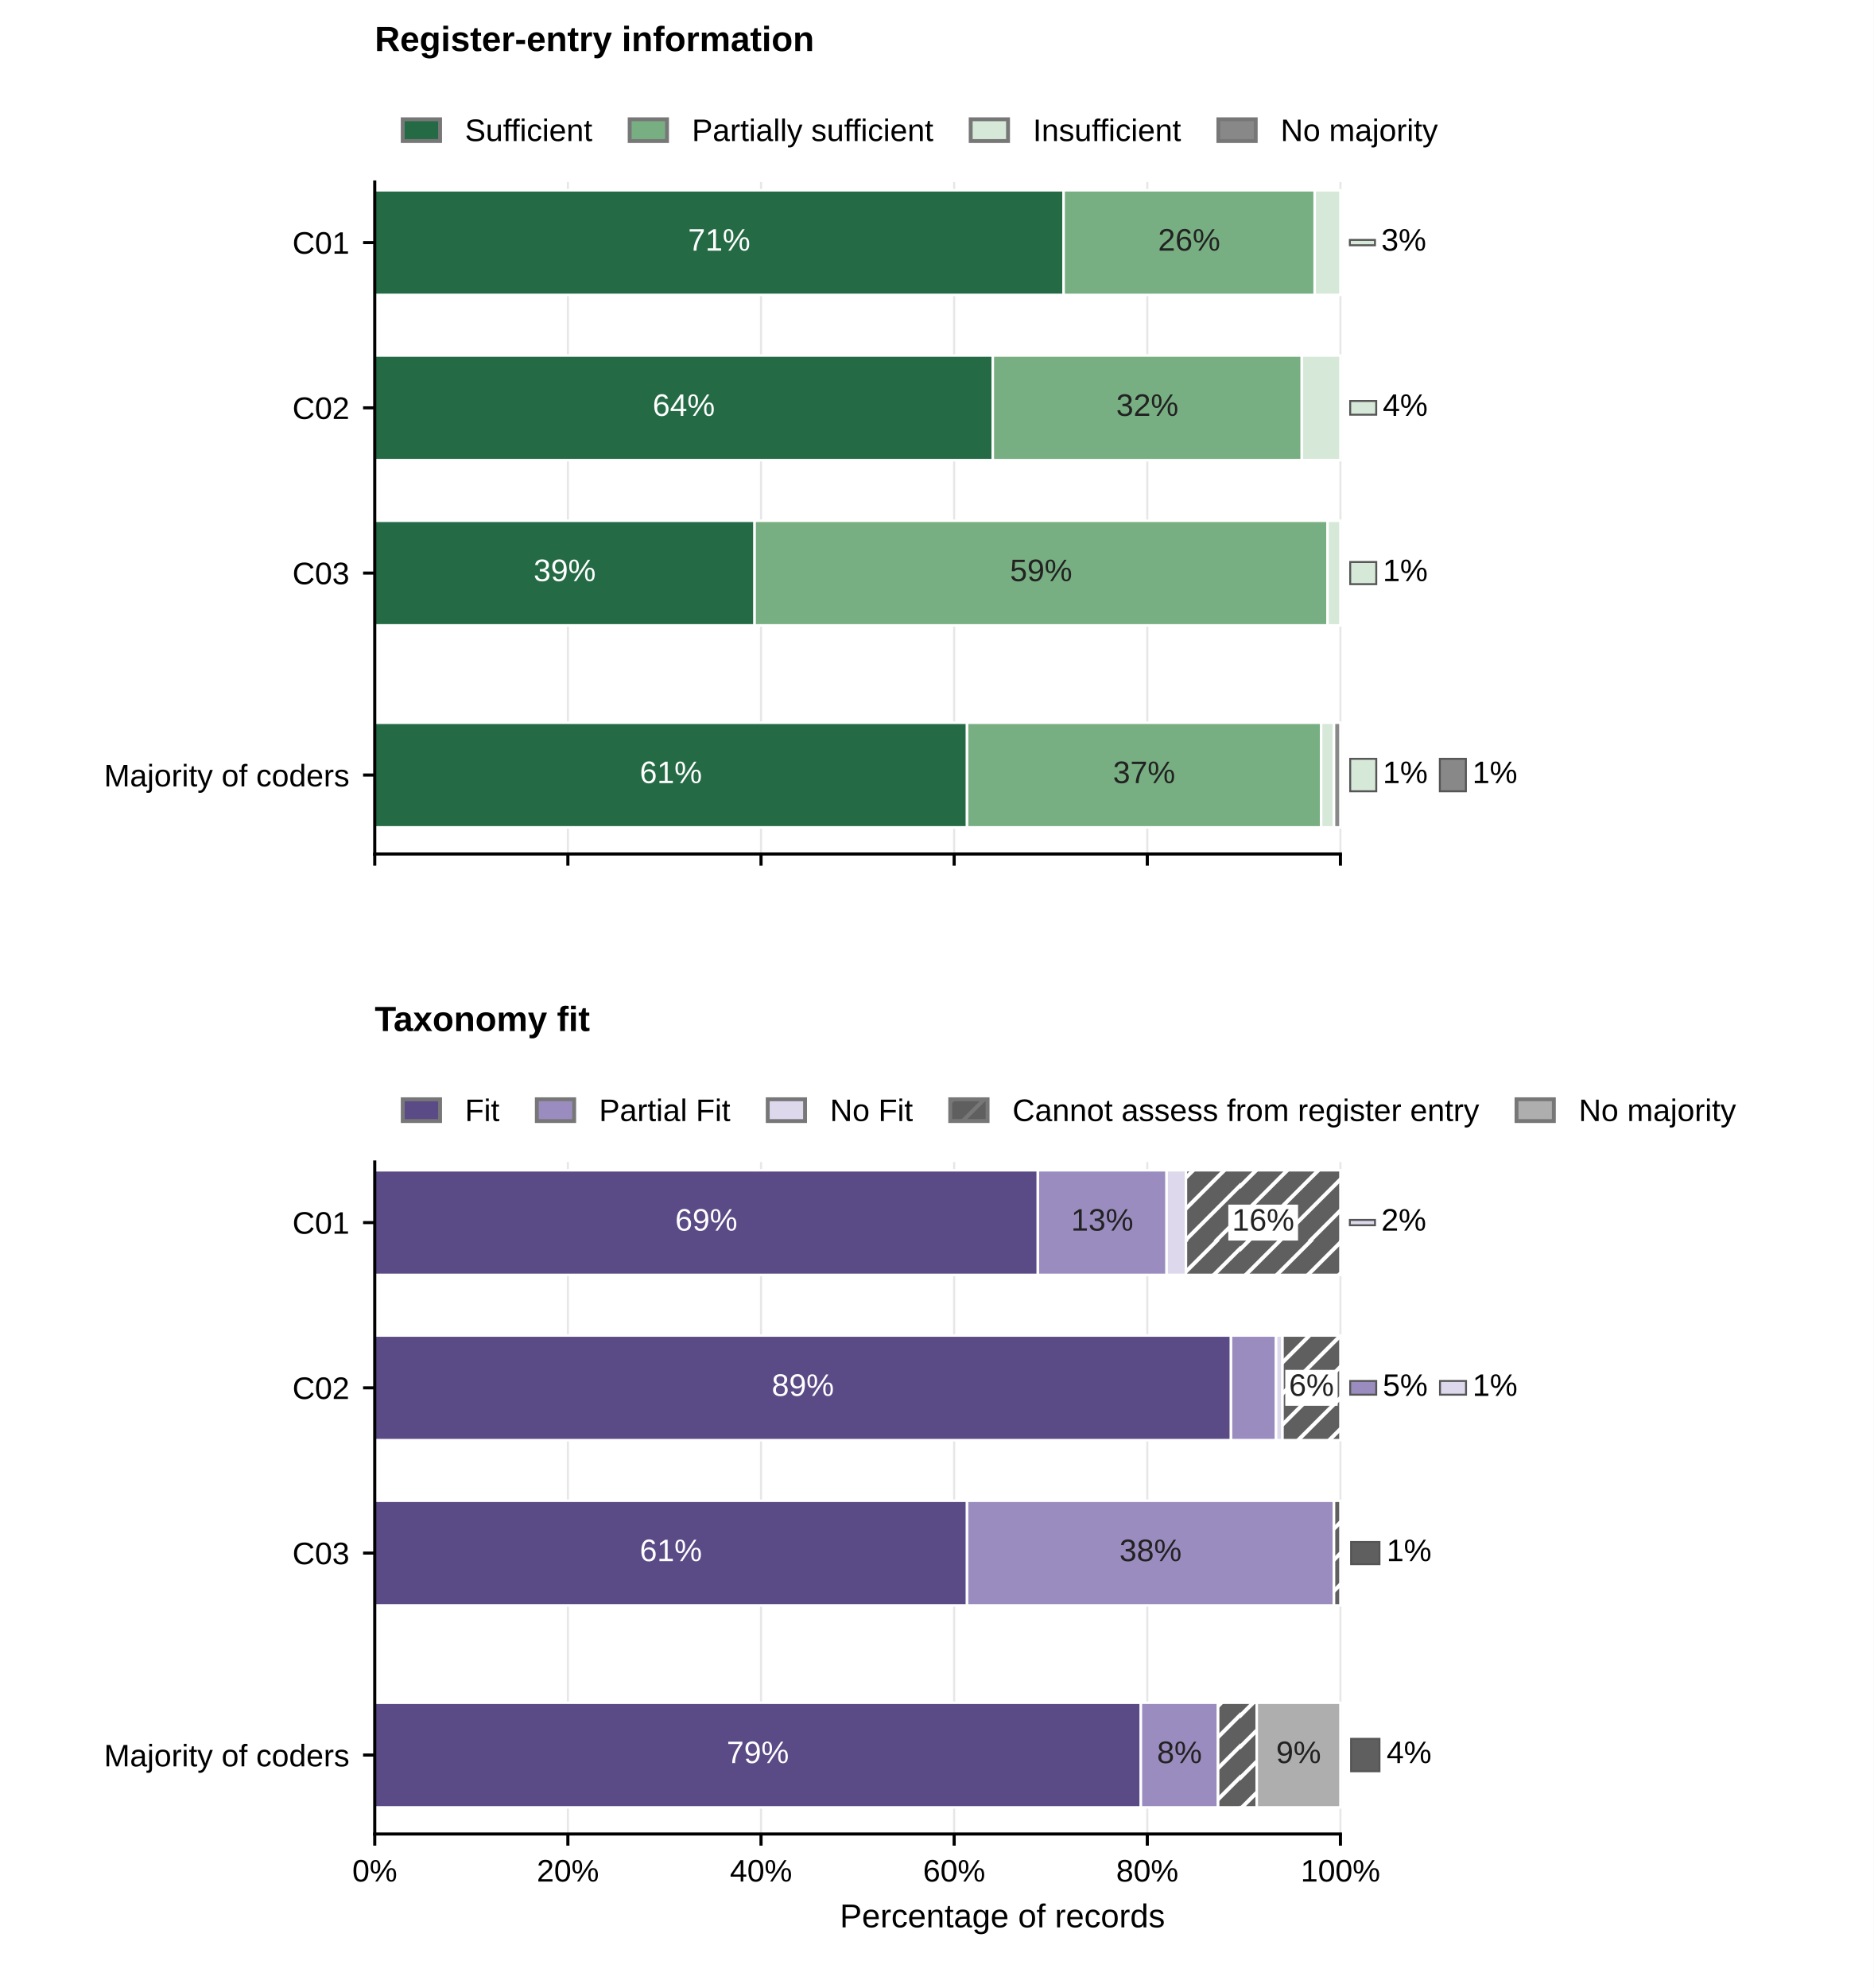
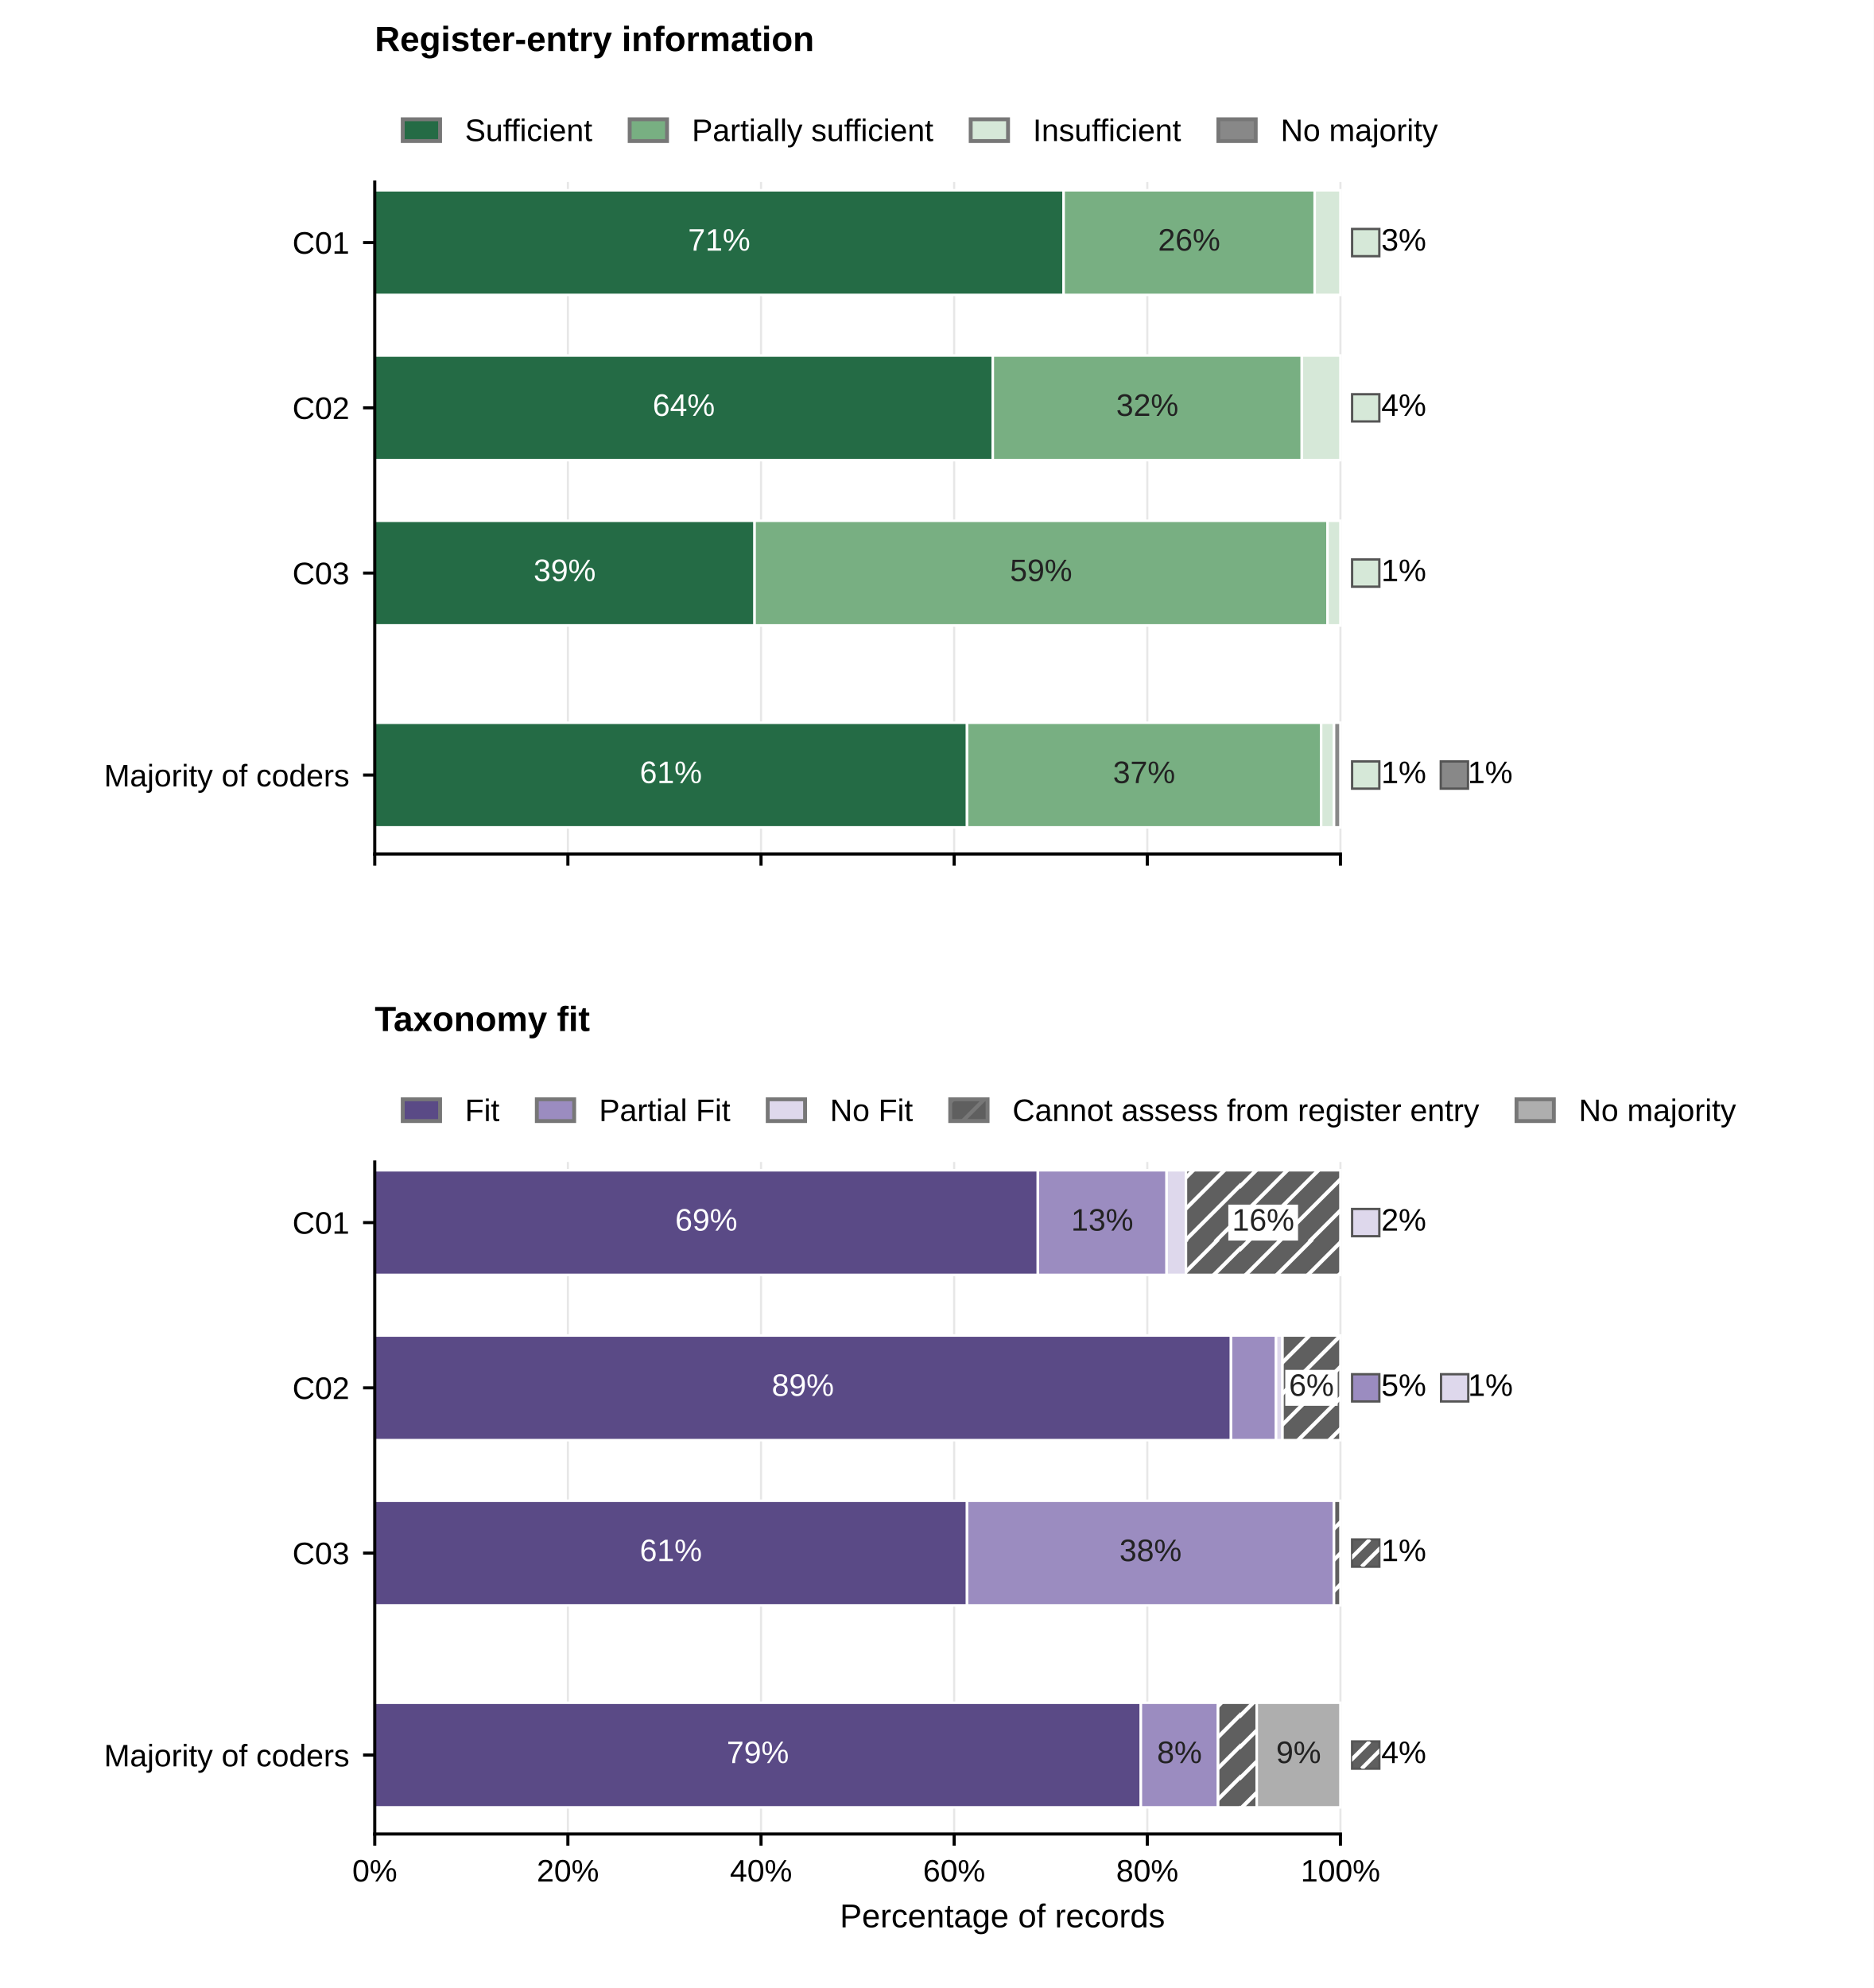
<svg xmlns="http://www.w3.org/2000/svg" xmlns:xlink="http://www.w3.org/1999/xlink" width="481.89pt" height="511.2pt" viewBox="0 0 481.89 511.2" version="1.1">
  <defs>
    <style type="text/css">*{stroke-linejoin: round; stroke-linecap: butt}</style>
  </defs>
  <g id="figure_1">
    <g id="patch_1">
      <path d="M 0 511.2  L 481.89 511.2  L 481.89 0  L 0 0  z " style="fill: #ffffff" />
    </g>
    <g id="axes_1">
      <g id="text_1">
        <text style="font-weight: 700; font-size: 9px; font-family: 'Arial'; text-anchor: start" x="96.378" y="13.129" transform="rotate(-0 96.37795 13.12875)">Register-entry information</text>
      </g>
    </g>
    <g id="axes_2">
      <g id="text_2">
        <text style="font-weight: 700; font-size: 9px; font-family: 'Arial'; text-anchor: start" x="96.378" y="265.129" transform="rotate(-0 96.37795 265.1288)">Taxonomy fit</text>
      </g>
    </g>
    <g id="axes_3">
      <g id="legend_1">
        <g id="patch_2">
          <path d="M 103.578 36.27  L 113.178 36.27  L 113.178 30.67  L 103.578 30.67  z " style="fill: #246b45; stroke: #777777; stroke-linejoin: miter" />
        </g>
        <g id="text_3">
          <text style="font-size: 8px; font-family: 'Arial'; text-anchor: start" x="119.578" y="36.27" transform="rotate(-0 119.578 36.27)">Sufficient</text>
        </g>
        <g id="patch_3">
          <path d="M 161.943 36.27  L 171.543 36.27  L 171.543 30.67  L 161.943 30.67  z " style="fill: #78af82; stroke: #777777; stroke-linejoin: miter" />
        </g>
        <g id="text_4">
          <text style="font-size: 8px; font-family: 'Arial'; text-anchor: start" x="177.943" y="36.27" transform="rotate(-0 177.943 36.27)">Partially sufficient</text>
        </g>
        <g id="patch_4">
          <path d="M 249.647 36.27  L 259.247 36.27  L 259.247 30.67  L 249.647 30.67  z " style="fill: #d6e8d8; stroke: #777777; stroke-linejoin: miter" />
        </g>
        <g id="text_5">
          <text style="font-size: 8px; font-family: 'Arial'; text-anchor: start" x="265.647" y="36.27" transform="rotate(-0 265.6467 36.27)">Insufficient</text>
        </g>
        <g id="patch_5">
          <path d="M 313.347 36.27  L 322.947 36.27  L 322.947 30.67  L 313.347 30.67  z " style="fill: #888888; stroke: #777777; stroke-linejoin: miter" />
        </g>
        <g id="text_6">
          <text style="font-size: 8px; font-family: 'Arial'; text-anchor: start" x="329.347" y="36.27" transform="rotate(-0 329.3467 36.27)">No majority</text>
        </g>
      </g>
    </g>
    <g id="axes_4">
      <g id="legend_2">
        <g id="patch_6">
          <path d="M 103.578 288.27  L 113.178 288.27  L 113.178 282.67  L 103.578 282.67  z " style="fill: #5a4a86; stroke: #777777; stroke-linejoin: miter" />
        </g>
        <g id="text_7">
          <text style="font-size: 8px; font-family: 'Arial'; text-anchor: start" x="119.578" y="288.27" transform="rotate(-0 119.578 288.27)">Fit</text>
        </g>
        <g id="patch_7">
          <path d="M 138.064 288.27  L 147.664 288.27  L 147.664 282.67  L 138.064 282.67  z " style="fill: #9b8cc0; stroke: #777777; stroke-linejoin: miter" />
        </g>
        <g id="text_8">
          <text style="font-size: 8px; font-family: 'Arial'; text-anchor: start" x="154.064" y="288.27" transform="rotate(-0 154.0642 288.27)">Partial Fit</text>
        </g>
        <g id="patch_8">
          <path d="M 197.448 288.27  L 207.048 288.27  L 207.048 282.67  L 197.448 282.67  z " style="fill: #ded8ec; stroke: #777777; stroke-linejoin: miter" />
        </g>
        <g id="text_9">
          <text style="font-size: 8px; font-family: 'Arial'; text-anchor: start" x="213.448" y="288.27" transform="rotate(-0 213.448 288.27)">No Fit</text>
        </g>
        <g id="patch_9">
          <path d="M 244.383 288.27  L 253.983 288.27  L 253.983 282.67  L 244.383 282.67  z " style="fill: url(#h624ddeda6c); stroke: #777777; stroke-linejoin: miter" />
        </g>
        <g id="text_10">
          <text style="font-size: 8px; font-family: 'Arial'; text-anchor: start" x="260.383" y="288.27" transform="rotate(-0 260.383 288.27)">Cannot assess from register entry</text>
        </g>
        <g id="patch_10">
          <path d="M 390.022 288.27  L 399.622 288.27  L 399.622 282.67  L 390.022 282.67  z " style="fill: #aeaeae; stroke: #777777; stroke-linejoin: miter" />
        </g>
        <g id="text_11">
          <text style="font-size: 8px; font-family: 'Arial'; text-anchor: start" x="406.022" y="288.27" transform="rotate(-0 406.0217 288.27)">No majority</text>
        </g>
      </g>
    </g>
    <g id="axes_5">
      <g id="patch_11">
        <path d="M 96.378 219.6  L 419.244 219.6  L 419.244 46.8  L 96.378 46.8  z " style="fill: #ffffff" />
      </g>
      <g id="matplotlib.axis_1">
        <g id="xtick_1">
          <g id="line2d_1">
            <path d="M 96.378 219.6  L 96.378 46.8  " clip-path="url(#pf8613d907a)" style="fill: none; stroke: #e7e7e7; stroke-width: 0.55; stroke-linecap: square" />
          </g>
          <g id="line2d_2">
            <defs>
              <path id="m586eeee65d" d="M 0 0  L 0 3  " style="stroke: #000000; stroke-width: 0.8" />
            </defs>
            <g>
              <use xlink:href="#m586eeee65d" x="96.378" y="219.6" style="stroke: #000000; stroke-width: 0.8" />
            </g>
          </g>
        </g>
        <g id="xtick_2">
          <g id="line2d_3">
            <path d="M 146.05 219.6  L 146.05 46.8  " clip-path="url(#pf8613d907a)" style="fill: none; stroke: #e7e7e7; stroke-width: 0.55; stroke-linecap: square" />
          </g>
          <g id="line2d_4">
            <g>
              <use xlink:href="#m586eeee65d" x="146.05" y="219.6" style="stroke: #000000; stroke-width: 0.8" />
            </g>
          </g>
        </g>
        <g id="xtick_3">
          <g id="line2d_5">
            <path d="M 195.721 219.6  L 195.721 46.8  " clip-path="url(#pf8613d907a)" style="fill: none; stroke: #e7e7e7; stroke-width: 0.55; stroke-linecap: square" />
          </g>
          <g id="line2d_6">
            <g>
              <use xlink:href="#m586eeee65d" x="195.721" y="219.6" style="stroke: #000000; stroke-width: 0.8" />
            </g>
          </g>
        </g>
        <g id="xtick_4">
          <g id="line2d_7">
            <path d="M 245.393 219.6  L 245.393 46.8  " clip-path="url(#pf8613d907a)" style="fill: none; stroke: #e7e7e7; stroke-width: 0.55; stroke-linecap: square" />
          </g>
          <g id="line2d_8">
            <g>
              <use xlink:href="#m586eeee65d" x="245.393" y="219.6" style="stroke: #000000; stroke-width: 0.8" />
            </g>
          </g>
        </g>
        <g id="xtick_5">
          <g id="line2d_9">
            <path d="M 295.065 219.6  L 295.065 46.8  " clip-path="url(#pf8613d907a)" style="fill: none; stroke: #e7e7e7; stroke-width: 0.55; stroke-linecap: square" />
          </g>
          <g id="line2d_10">
            <g>
              <use xlink:href="#m586eeee65d" x="295.065" y="219.6" style="stroke: #000000; stroke-width: 0.8" />
            </g>
          </g>
        </g>
        <g id="xtick_6">
          <g id="line2d_11">
            <path d="M 344.737 219.6  L 344.737 46.8  " clip-path="url(#pf8613d907a)" style="fill: none; stroke: #e7e7e7; stroke-width: 0.55; stroke-linecap: square" />
          </g>
          <g id="line2d_12">
            <g>
              <use xlink:href="#m586eeee65d" x="344.737" y="219.6" style="stroke: #000000; stroke-width: 0.8" />
            </g>
          </g>
        </g>
      </g>
      <g id="matplotlib.axis_2">
        <g id="ytick_1">
          <g id="line2d_13">
            <defs>
              <path id="m7515a2d4cf" d="M 0 0  L -3 0  " style="stroke: #000000; stroke-width: 0.8" />
            </defs>
            <g>
              <use xlink:href="#m7515a2d4cf" x="96.378" y="62.38" style="stroke: #000000; stroke-width: 0.8" />
            </g>
          </g>
          <g id="text_12">
            <text style="font-size: 8px; font-family: 'Arial'; text-anchor: end" x="89.878" y="65.243" transform="rotate(-0 89.87795 65.24345)">C01</text>
          </g>
        </g>
        <g id="ytick_2">
          <g id="line2d_14">
            <g>
              <use xlink:href="#m7515a2d4cf" x="96.378" y="104.872" style="stroke: #000000; stroke-width: 0.8" />
            </g>
          </g>
          <g id="text_13">
            <text style="font-size: 8px; font-family: 'Arial'; text-anchor: end" x="89.878" y="107.735" transform="rotate(-0 89.87795 107.7353)">C02</text>
          </g>
        </g>
        <g id="ytick_3">
          <g id="line2d_15">
            <g>
              <use xlink:href="#m7515a2d4cf" x="96.378" y="147.364" style="stroke: #000000; stroke-width: 0.8" />
            </g>
          </g>
          <g id="text_14">
            <text style="font-size: 8px; font-family: 'Arial'; text-anchor: end" x="89.878" y="150.227" transform="rotate(-0 89.87795 150.2271)">C03</text>
          </g>
        </g>
        <g id="ytick_4">
          <g id="line2d_16">
            <g>
              <use xlink:href="#m7515a2d4cf" x="96.378" y="199.298" style="stroke: #000000; stroke-width: 0.8" />
            </g>
          </g>
          <g id="text_15">
            <text style="font-size: 8px; font-family: 'Arial'; text-anchor: end" x="89.878" y="202.21" transform="rotate(-0 89.87795 202.2102)">Majority of coders</text>
          </g>
        </g>
      </g>
      <g id="patch_12">
        <path d="M 96.378 75.836  L 273.54 75.836  L 273.54 48.925  L 96.378 48.925  z " clip-path="url(#pf8613d907a)" style="fill: #246b45; stroke: #ffffff; stroke-width: 0.65; stroke-linejoin: miter" />
      </g>
      <g id="patch_13">
        <path d="M 273.54 75.836  L 338.114 75.836  L 338.114 48.925  L 273.54 48.925  z " clip-path="url(#pf8613d907a)" style="fill: #78af82; stroke: #ffffff; stroke-width: 0.65; stroke-linejoin: miter" />
      </g>
      <g id="patch_14">
        <path d="M 338.114 75.836  L 344.737 75.836  L 344.737 48.925  L 338.114 48.925  z " clip-path="url(#pf8613d907a)" style="fill: #d6e8d8; stroke: #ffffff; stroke-width: 0.65; stroke-linejoin: miter" />
      </g>
      <g id="patch_15">
        <path d="M 96.378 118.328  L 255.327 118.328  L 255.327 91.416  L 96.378 91.416  z " clip-path="url(#pf8613d907a)" style="fill: #246b45; stroke: #ffffff; stroke-width: 0.65; stroke-linejoin: miter" />
      </g>
      <g id="patch_16">
        <path d="M 255.327 118.328  L 334.802 118.328  L 334.802 91.416  L 255.327 91.416  z " clip-path="url(#pf8613d907a)" style="fill: #78af82; stroke: #ffffff; stroke-width: 0.65; stroke-linejoin: miter" />
      </g>
      <g id="patch_17">
        <path d="M 334.802 118.328  L 344.737 118.328  L 344.737 91.416  L 334.802 91.416  z " clip-path="url(#pf8613d907a)" style="fill: #d6e8d8; stroke: #ffffff; stroke-width: 0.65; stroke-linejoin: miter" />
      </g>
      <g id="patch_18">
        <path d="M 96.378 160.82  L 194.066 160.82  L 194.066 133.908  L 96.378 133.908  z " clip-path="url(#pf8613d907a)" style="fill: #246b45; stroke: #ffffff; stroke-width: 0.65; stroke-linejoin: miter" />
      </g>
      <g id="patch_19">
        <path d="M 194.066 160.82  L 341.425 160.82  L 341.425 133.908  L 194.066 133.908  z " clip-path="url(#pf8613d907a)" style="fill: #78af82; stroke: #ffffff; stroke-width: 0.65; stroke-linejoin: miter" />
      </g>
      <g id="patch_20">
        <path d="M 341.425 160.82  L 344.737 160.82  L 344.737 133.908  L 341.425 133.908  z " clip-path="url(#pf8613d907a)" style="fill: #d6e8d8; stroke: #ffffff; stroke-width: 0.65; stroke-linejoin: miter" />
      </g>
      <g id="patch_21">
        <path d="M 96.378 212.754  L 248.705 212.754  L 248.705 185.843  L 96.378 185.843  z " clip-path="url(#pf8613d907a)" style="fill: #246b45; stroke: #ffffff; stroke-width: 0.65; stroke-linejoin: miter" />
      </g>
      <g id="patch_22">
        <path d="M 248.705 212.754  L 339.769 212.754  L 339.769 185.843  L 248.705 185.843  z " clip-path="url(#pf8613d907a)" style="fill: #78af82; stroke: #ffffff; stroke-width: 0.65; stroke-linejoin: miter" />
      </g>
      <g id="patch_23">
        <path d="M 339.769 212.754  L 343.081 212.754  L 343.081 185.843  L 339.769 185.843  z " clip-path="url(#pf8613d907a)" style="fill: #d6e8d8; stroke: #ffffff; stroke-width: 0.65; stroke-linejoin: miter" />
      </g>
      <g id="patch_24">
        <path d="M 343.081 212.754  L 344.737 212.754  L 344.737 185.843  L 343.081 185.843  z " clip-path="url(#pf8613d907a)" style="fill: #888888; stroke: #ffffff; stroke-width: 0.65; stroke-linejoin: miter" />
      </g>
      <g id="patch_25">
        <path d="M 96.378 219.6  L 96.378 46.8  " style="fill: none; stroke: #000000; stroke-width: 0.8; stroke-linejoin: miter; stroke-linecap: square" />
      </g>
      <g id="patch_26">
        <path d="M 96.378 219.6  L 344.737 219.6  " style="fill: none; stroke: #000000; stroke-width: 0.8; stroke-linejoin: miter; stroke-linecap: square" />
      </g>
      <g id="text_16">
        <text style="font-size: 8px; font-family: 'Arial'; text-anchor: start" x="355.237" y="64.448" transform="rotate(-0 355.2365 64.44845)">3%</text>
      </g>
      <g id="text_17">
-         <text style="font-size: 8px; font-family: 'Arial'; text-anchor: start" x="355.612" y="106.94" transform="rotate(-0 355.6121 106.9403)">4%</text>
+         <text style="font-size: 8px; font-family: 'Arial'; text-anchor: start" x="355.237" y="106.94" transform="rotate(-0 355.2365 106.9403)">4%</text>
      </g>
      <g id="text_18">
-         <text style="font-size: 8px; font-family: 'Arial'; text-anchor: start" x="355.626" y="149.432" transform="rotate(-0 355.6256 149.4321)">1%</text>
+         <text style="font-size: 8px; font-family: 'Arial'; text-anchor: start" x="355.237" y="149.432" transform="rotate(-0 355.2365 149.4321)">1%</text>
      </g>
      <g id="text_19">
-         <text style="font-size: 8px; font-family: 'Arial'; text-anchor: start" x="355.626" y="201.366" transform="rotate(-0 355.6261 201.3665)">1%</text>
+         <text style="font-size: 8px; font-family: 'Arial'; text-anchor: start" x="355.237" y="201.366" transform="rotate(-0 355.2365 201.3665)">1%</text>
      </g>
      <g id="text_20">
-         <text style="font-size: 8px; font-family: 'Arial'; text-anchor: start" x="378.678" y="201.366" transform="rotate(-0 378.6784 201.3665)">1%</text>
+         <text style="font-size: 8px; font-family: 'Arial'; text-anchor: start" x="377.464" y="201.366" transform="rotate(-0 377.4642 201.3665)">1%</text>
      </g>
      <g id="text_21">
        <text style="font-size: 8px; font-family: 'Arial'; text-anchor: middle; fill: #ffffff" x="184.959" y="64.448" transform="rotate(-0 184.9592 64.44845)">71%</text>
      </g>
      <g id="text_22">
        <text style="font-size: 8px; font-family: 'Arial'; text-anchor: middle; fill: #222222" x="305.827" y="64.448" transform="rotate(-0 305.827 64.44845)">26%</text>
      </g>
-       <g id="patch_27">
-         <path d="M 347.16 63.066  L 353.621 63.066  L 353.621 61.695  L 347.16 61.695  z " style="fill: #d6e8d8" />
-       </g>
      <g id="text_23">
        <text style="font-size: 8px; font-family: 'Arial'; text-anchor: middle; fill: #ffffff" x="175.853" y="106.94" transform="rotate(-0 175.8527 106.9403)">64%</text>
      </g>
      <g id="text_24">
        <text style="font-size: 8px; font-family: 'Arial'; text-anchor: middle; fill: #222222" x="295.065" y="106.94" transform="rotate(-0 295.0648 106.9403)">32%</text>
      </g>
-       <g id="patch_28">
-         <path d="M 347.246 106.639  L 353.939 106.639  L 353.939 103.105  L 347.246 103.105  z " style="fill: #d6e8d8" />
-       </g>
      <g id="text_25">
        <text style="font-size: 8px; font-family: 'Arial'; text-anchor: middle; fill: #ffffff" x="145.222" y="149.432" transform="rotate(-0 145.2218 149.4321)">39%</text>
      </g>
      <g id="text_26">
        <text style="font-size: 8px; font-family: 'Arial'; text-anchor: middle; fill: #222222" x="267.745" y="149.432" transform="rotate(-0 267.7454 149.4321)">59%</text>
      </g>
-       <g id="patch_29">
-         <path d="M 347.249 150.213  L 353.95 150.213  L 353.95 144.515  L 347.249 144.515  z " style="fill: #d6e8d8" />
-       </g>
      <g id="text_27">
        <text style="font-size: 8px; font-family: 'Arial'; text-anchor: middle; fill: #ffffff" x="172.541" y="201.366" transform="rotate(-0 172.5412 201.3665)">61%</text>
      </g>
      <g id="text_28">
        <text style="font-size: 8px; font-family: 'Arial'; text-anchor: middle; fill: #222222" x="294.237" y="201.366" transform="rotate(-0 294.2369 201.3665)">37%</text>
      </g>
-       <g id="patch_30">
-         <path d="M 347.249 203.47  L 353.951 203.47  L 353.951 195.127  L 347.249 195.127  z " style="fill: #d6e8d8" />
-       </g>
-       <g id="patch_31">
-         <path d="M 370.302 203.47  L 377.003 203.47  L 377.003 195.127  L 370.302 195.127  z " style="fill: #888888" />
-       </g>
-       <g id="patch_32">
-         <path d="M 347.16 63.066  L 353.621 63.066  L 353.621 61.695  L 347.16 61.695  L 347.16 63.066  z " style="fill: none; stroke: #555555; stroke-width: 0.5; stroke-linejoin: miter" />
-       </g>
-       <g id="patch_33">
-         <path d="M 347.246 106.639  L 353.939 106.639  L 353.939 103.105  L 347.246 103.105  L 347.246 106.639  z " style="fill: none; stroke: #555555; stroke-width: 0.5; stroke-linejoin: miter" />
-       </g>
-       <g id="patch_34">
-         <path d="M 347.249 150.213  L 353.95 150.213  L 353.95 144.515  L 347.249 144.515  L 347.249 150.213  z " style="fill: none; stroke: #555555; stroke-width: 0.5; stroke-linejoin: miter" />
-       </g>
-       <g id="patch_35">
-         <path d="M 347.249 203.47  L 353.951 203.47  L 353.951 195.127  L 347.249 195.127  L 347.249 203.47  z " style="fill: none; stroke: #555555; stroke-width: 0.5; stroke-linejoin: miter" />
-       </g>
-       <g id="patch_36">
-         <path d="M 370.302 203.47  L 377.003 203.47  L 377.003 195.127  L 370.302 195.127  L 370.302 203.47  z " style="fill: none; stroke: #555555; stroke-width: 0.5; stroke-linejoin: miter" />
+       <g id="AnnotationBbox_1">
+         <g id="patch_27">
+           <path d="M 347.737 65.88  L 354.737 65.88  L 354.737 58.88  L 347.737 58.88  z " style="fill: #d6e8d8; stroke: #555555; stroke-width: 0.6; stroke-linejoin: miter" />
+         </g>
+       </g>
+       <g id="AnnotationBbox_2">
+         <g id="patch_28">
+           <path d="M 347.737 108.372  L 354.737 108.372  L 354.737 101.372  L 347.737 101.372  z " style="fill: #d6e8d8; stroke: #555555; stroke-width: 0.6; stroke-linejoin: miter" />
+         </g>
+       </g>
+       <g id="AnnotationBbox_3">
+         <g id="patch_29">
+           <path d="M 347.737 150.864  L 354.737 150.864  L 354.737 143.864  L 347.737 143.864  z " style="fill: #d6e8d8; stroke: #555555; stroke-width: 0.6; stroke-linejoin: miter" />
+         </g>
+       </g>
+       <g id="AnnotationBbox_4">
+         <g id="patch_30">
+           <path d="M 347.737 202.798  L 354.737 202.798  L 354.737 195.798  L 347.737 195.798  z " style="fill: #d6e8d8; stroke: #555555; stroke-width: 0.6; stroke-linejoin: miter" />
+         </g>
+       </g>
+       <g id="AnnotationBbox_5">
+         <g id="patch_31">
+           <path d="M 370.541 202.798  L 377.541 202.798  L 377.541 195.798  L 370.541 195.798  z " style="fill: #888888; stroke: #555555; stroke-width: 0.6; stroke-linejoin: miter" />
+         </g>
      </g>
    </g>
    <g id="axes_6">
-       <g id="patch_37">
+       <g id="patch_32">
        <path d="M 96.378 471.6  L 419.244 471.6  L 419.244 298.8  L 96.378 298.8  z " style="fill: #ffffff" />
      </g>
      <g id="matplotlib.axis_3">
        <g id="xtick_7">
          <g id="line2d_17">
            <path d="M 96.378 471.6  L 96.378 298.8  " clip-path="url(#p30e53f9d32)" style="fill: none; stroke: #e7e7e7; stroke-width: 0.55; stroke-linecap: square" />
          </g>
          <g id="line2d_18">
            <g>
              <use xlink:href="#m586eeee65d" x="96.378" y="471.6" style="stroke: #000000; stroke-width: 0.8" />
            </g>
          </g>
          <g id="text_29">
            <text style="font-size: 8px; font-family: 'Arial'; text-anchor: middle" x="96.378" y="483.826" transform="rotate(-0 96.37795 483.8263)">0%</text>
          </g>
        </g>
        <g id="xtick_8">
          <g id="line2d_19">
            <path d="M 146.05 471.6  L 146.05 298.8  " clip-path="url(#p30e53f9d32)" style="fill: none; stroke: #e7e7e7; stroke-width: 0.55; stroke-linecap: square" />
          </g>
          <g id="line2d_20">
            <g>
              <use xlink:href="#m586eeee65d" x="146.05" y="471.6" style="stroke: #000000; stroke-width: 0.8" />
            </g>
          </g>
          <g id="text_30">
            <text style="font-size: 8px; font-family: 'Arial'; text-anchor: middle" x="146.05" y="483.826" transform="rotate(-0 146.0497 483.8263)">20%</text>
          </g>
        </g>
        <g id="xtick_9">
          <g id="line2d_21">
            <path d="M 195.721 471.6  L 195.721 298.8  " clip-path="url(#p30e53f9d32)" style="fill: none; stroke: #e7e7e7; stroke-width: 0.55; stroke-linecap: square" />
          </g>
          <g id="line2d_22">
            <g>
              <use xlink:href="#m586eeee65d" x="195.721" y="471.6" style="stroke: #000000; stroke-width: 0.8" />
            </g>
          </g>
          <g id="text_31">
            <text style="font-size: 8px; font-family: 'Arial'; text-anchor: middle" x="195.721" y="483.826" transform="rotate(-0 195.7214 483.8263)">40%</text>
          </g>
        </g>
        <g id="xtick_10">
          <g id="line2d_23">
            <path d="M 245.393 471.6  L 245.393 298.8  " clip-path="url(#p30e53f9d32)" style="fill: none; stroke: #e7e7e7; stroke-width: 0.55; stroke-linecap: square" />
          </g>
          <g id="line2d_24">
            <g>
              <use xlink:href="#m586eeee65d" x="245.393" y="471.6" style="stroke: #000000; stroke-width: 0.8" />
            </g>
          </g>
          <g id="text_32">
            <text style="font-size: 8px; font-family: 'Arial'; text-anchor: middle" x="245.393" y="483.826" transform="rotate(-0 245.3931 483.8263)">60%</text>
          </g>
        </g>
        <g id="xtick_11">
          <g id="line2d_25">
            <path d="M 295.065 471.6  L 295.065 298.8  " clip-path="url(#p30e53f9d32)" style="fill: none; stroke: #e7e7e7; stroke-width: 0.55; stroke-linecap: square" />
          </g>
          <g id="line2d_26">
            <g>
              <use xlink:href="#m586eeee65d" x="295.065" y="471.6" style="stroke: #000000; stroke-width: 0.8" />
            </g>
          </g>
          <g id="text_33">
            <text style="font-size: 8px; font-family: 'Arial'; text-anchor: middle" x="295.065" y="483.826" transform="rotate(-0 295.0648 483.8263)">80%</text>
          </g>
        </g>
        <g id="xtick_12">
          <g id="line2d_27">
            <path d="M 344.737 471.6  L 344.737 298.8  " clip-path="url(#p30e53f9d32)" style="fill: none; stroke: #e7e7e7; stroke-width: 0.55; stroke-linecap: square" />
          </g>
          <g id="line2d_28">
            <g>
              <use xlink:href="#m586eeee65d" x="344.737" y="471.6" style="stroke: #000000; stroke-width: 0.8" />
            </g>
          </g>
          <g id="text_34">
            <text style="font-size: 8px; font-family: 'Arial'; text-anchor: middle" x="344.737" y="483.826" transform="rotate(-0 344.7365 483.8263)">100%</text>
          </g>
        </g>
        <g id="text_35">
          <text style="font-size: 8.5px; font-family: 'Arial'; text-anchor: middle" x="257.811" y="495.604" transform="rotate(-0 257.811 495.604)">Percentage of records</text>
        </g>
      </g>
      <g id="matplotlib.axis_4">
        <g id="ytick_5">
          <g id="line2d_29">
            <g>
              <use xlink:href="#m7515a2d4cf" x="96.378" y="314.38" style="stroke: #000000; stroke-width: 0.8" />
            </g>
          </g>
          <g id="text_36">
            <text style="font-size: 8px; font-family: 'Arial'; text-anchor: end" x="89.878" y="317.243" transform="rotate(-0 89.87795 317.2435)">C01</text>
          </g>
        </g>
        <g id="ytick_6">
          <g id="line2d_30">
            <g>
              <use xlink:href="#m7515a2d4cf" x="96.378" y="356.872" style="stroke: #000000; stroke-width: 0.8" />
            </g>
          </g>
          <g id="text_37">
            <text style="font-size: 8px; font-family: 'Arial'; text-anchor: end" x="89.878" y="359.735" transform="rotate(-0 89.87795 359.7353)">C02</text>
          </g>
        </g>
        <g id="ytick_7">
          <g id="line2d_31">
            <g>
              <use xlink:href="#m7515a2d4cf" x="96.378" y="399.364" style="stroke: #000000; stroke-width: 0.8" />
            </g>
          </g>
          <g id="text_38">
            <text style="font-size: 8px; font-family: 'Arial'; text-anchor: end" x="89.878" y="402.227" transform="rotate(-0 89.87795 402.2271)">C03</text>
          </g>
        </g>
        <g id="ytick_8">
          <g id="line2d_32">
            <g>
              <use xlink:href="#m7515a2d4cf" x="96.378" y="451.298" style="stroke: #000000; stroke-width: 0.8" />
            </g>
          </g>
          <g id="text_39">
            <text style="font-size: 8px; font-family: 'Arial'; text-anchor: end" x="89.878" y="454.21" transform="rotate(-0 89.87795 454.2102)">Majority of coders</text>
          </g>
        </g>
      </g>
+       <g id="patch_33">
+         <path d="M 96.378 327.836  L 266.918 327.836  L 266.918 300.925  L 96.378 300.925  z " clip-path="url(#p30e53f9d32)" style="fill: #5a4a86; stroke: #ffffff; stroke-width: 0.65; stroke-linejoin: miter" />
+       </g>
+       <g id="patch_34">
+         <path d="M 266.918 327.836  L 300.032 327.836  L 300.032 300.925  L 266.918 300.925  z " clip-path="url(#p30e53f9d32)" style="fill: #9b8cc0; stroke: #ffffff; stroke-width: 0.65; stroke-linejoin: miter" />
+       </g>
+       <g id="patch_35">
+         <path d="M 300.032 327.836  L 304.999 327.836  L 304.999 300.925  L 300.032 300.925  z " clip-path="url(#p30e53f9d32)" style="fill: #ded8ec; stroke: #ffffff; stroke-width: 0.65; stroke-linejoin: miter" />
+       </g>
+       <g id="patch_36">
+         <path d="M 304.999 327.836  L 344.737 327.836  L 344.737 300.925  L 304.999 300.925  z " clip-path="url(#p30e53f9d32)" style="fill: url(#h25fb0c7f95); stroke: #ffffff; stroke-width: 0.65; stroke-linejoin: miter" />
+       </g>
+       <g id="patch_37">
+         <path d="M 96.378 370.328  L 316.589 370.328  L 316.589 343.416  L 96.378 343.416  z " clip-path="url(#p30e53f9d32)" style="fill: #5a4a86; stroke: #ffffff; stroke-width: 0.65; stroke-linejoin: miter" />
+       </g>
      <g id="patch_38">
-         <path d="M 96.378 327.836  L 266.918 327.836  L 266.918 300.925  L 96.378 300.925  z " clip-path="url(#p30e53f9d32)" style="fill: #5a4a86; stroke: #ffffff; stroke-width: 0.65; stroke-linejoin: miter" />
+         <path d="M 316.589 370.328  L 328.179 370.328  L 328.179 343.416  L 316.589 343.416  z " clip-path="url(#p30e53f9d32)" style="fill: #9b8cc0; stroke: #ffffff; stroke-width: 0.65; stroke-linejoin: miter" />
      </g>
      <g id="patch_39">
-         <path d="M 266.918 327.836  L 300.032 327.836  L 300.032 300.925  L 266.918 300.925  z " clip-path="url(#p30e53f9d32)" style="fill: #9b8cc0; stroke: #ffffff; stroke-width: 0.65; stroke-linejoin: miter" />
+         <path d="M 328.179 370.328  L 329.835 370.328  L 329.835 343.416  L 328.179 343.416  z " clip-path="url(#p30e53f9d32)" style="fill: #ded8ec; stroke: #ffffff; stroke-width: 0.65; stroke-linejoin: miter" />
      </g>
      <g id="patch_40">
-         <path d="M 300.032 327.836  L 304.999 327.836  L 304.999 300.925  L 300.032 300.925  z " clip-path="url(#p30e53f9d32)" style="fill: #ded8ec; stroke: #ffffff; stroke-width: 0.65; stroke-linejoin: miter" />
+         <path d="M 329.835 370.328  L 344.737 370.328  L 344.737 343.416  L 329.835 343.416  z " clip-path="url(#p30e53f9d32)" style="fill: url(#h25fb0c7f95); stroke: #ffffff; stroke-width: 0.65; stroke-linejoin: miter" />
      </g>
      <g id="patch_41">
-         <path d="M 304.999 327.836  L 344.737 327.836  L 344.737 300.925  L 304.999 300.925  z " clip-path="url(#p30e53f9d32)" style="fill: url(#h25fb0c7f95); stroke: #ffffff; stroke-width: 0.65; stroke-linejoin: miter" />
+         <path d="M 96.378 412.82  L 248.705 412.82  L 248.705 385.908  L 96.378 385.908  z " clip-path="url(#p30e53f9d32)" style="fill: #5a4a86; stroke: #ffffff; stroke-width: 0.65; stroke-linejoin: miter" />
      </g>
      <g id="patch_42">
-         <path d="M 96.378 370.328  L 316.589 370.328  L 316.589 343.416  L 96.378 343.416  z " clip-path="url(#p30e53f9d32)" style="fill: #5a4a86; stroke: #ffffff; stroke-width: 0.65; stroke-linejoin: miter" />
+         <path d="M 248.705 412.82  L 343.081 412.82  L 343.081 385.908  L 248.705 385.908  z " clip-path="url(#p30e53f9d32)" style="fill: #9b8cc0; stroke: #ffffff; stroke-width: 0.65; stroke-linejoin: miter" />
      </g>
      <g id="patch_43">
-         <path d="M 316.589 370.328  L 328.179 370.328  L 328.179 343.416  L 316.589 343.416  z " clip-path="url(#p30e53f9d32)" style="fill: #9b8cc0; stroke: #ffffff; stroke-width: 0.65; stroke-linejoin: miter" />
+         <path d="M 343.081 412.82  L 343.081 412.82  L 343.081 385.908  L 343.081 385.908  z " clip-path="url(#p30e53f9d32)" style="fill: #ded8ec; stroke: #ffffff; stroke-width: 0.65; stroke-linejoin: miter" />
      </g>
      <g id="patch_44">
-         <path d="M 328.179 370.328  L 329.835 370.328  L 329.835 343.416  L 328.179 343.416  z " clip-path="url(#p30e53f9d32)" style="fill: #ded8ec; stroke: #ffffff; stroke-width: 0.65; stroke-linejoin: miter" />
+         <path d="M 343.081 412.82  L 344.737 412.82  L 344.737 385.908  L 343.081 385.908  z " clip-path="url(#p30e53f9d32)" style="fill: url(#h25fb0c7f95); stroke: #ffffff; stroke-width: 0.65; stroke-linejoin: miter" />
      </g>
      <g id="patch_45">
-         <path d="M 329.835 370.328  L 344.737 370.328  L 344.737 343.416  L 329.835 343.416  z " clip-path="url(#p30e53f9d32)" style="fill: url(#h25fb0c7f95); stroke: #ffffff; stroke-width: 0.65; stroke-linejoin: miter" />
+         <path d="M 96.378 464.754  L 293.409 464.754  L 293.409 437.843  L 96.378 437.843  z " clip-path="url(#p30e53f9d32)" style="fill: #5a4a86; stroke: #ffffff; stroke-width: 0.65; stroke-linejoin: miter" />
      </g>
      <g id="patch_46">
-         <path d="M 96.378 412.82  L 248.705 412.82  L 248.705 385.908  L 96.378 385.908  z " clip-path="url(#p30e53f9d32)" style="fill: #5a4a86; stroke: #ffffff; stroke-width: 0.65; stroke-linejoin: miter" />
+         <path d="M 293.409 464.754  L 313.278 464.754  L 313.278 437.843  L 293.409 437.843  z " clip-path="url(#p30e53f9d32)" style="fill: #9b8cc0; stroke: #ffffff; stroke-width: 0.65; stroke-linejoin: miter" />
      </g>
      <g id="patch_47">
-         <path d="M 248.705 412.82  L 343.081 412.82  L 343.081 385.908  L 248.705 385.908  z " clip-path="url(#p30e53f9d32)" style="fill: #9b8cc0; stroke: #ffffff; stroke-width: 0.65; stroke-linejoin: miter" />
+         <path d="M 313.278 464.754  L 313.278 464.754  L 313.278 437.843  L 313.278 437.843  z " clip-path="url(#p30e53f9d32)" style="fill: #ded8ec; stroke: #ffffff; stroke-width: 0.65; stroke-linejoin: miter" />
      </g>
      <g id="patch_48">
-         <path d="M 343.081 412.82  L 343.081 412.82  L 343.081 385.908  L 343.081 385.908  z " clip-path="url(#p30e53f9d32)" style="fill: #ded8ec; stroke: #ffffff; stroke-width: 0.65; stroke-linejoin: miter" />
+         <path d="M 313.278 464.754  L 323.212 464.754  L 323.212 437.843  L 313.278 437.843  z " clip-path="url(#p30e53f9d32)" style="fill: url(#h25fb0c7f95); stroke: #ffffff; stroke-width: 0.65; stroke-linejoin: miter" />
      </g>
      <g id="patch_49">
-         <path d="M 343.081 412.82  L 344.737 412.82  L 344.737 385.908  L 343.081 385.908  z " clip-path="url(#p30e53f9d32)" style="fill: url(#h25fb0c7f95); stroke: #ffffff; stroke-width: 0.65; stroke-linejoin: miter" />
+         <path d="M 323.212 464.754  L 344.737 464.754  L 344.737 437.843  L 323.212 437.843  z " clip-path="url(#p30e53f9d32)" style="fill: #aeaeae; stroke: #ffffff; stroke-width: 0.65; stroke-linejoin: miter" />
      </g>
      <g id="patch_50">
-         <path d="M 96.378 464.754  L 293.409 464.754  L 293.409 437.843  L 96.378 437.843  z " clip-path="url(#p30e53f9d32)" style="fill: #5a4a86; stroke: #ffffff; stroke-width: 0.65; stroke-linejoin: miter" />
+         <path d="M 96.378 471.6  L 96.378 298.8  " style="fill: none; stroke: #000000; stroke-width: 0.8; stroke-linejoin: miter; stroke-linecap: square" />
      </g>
      <g id="patch_51">
-         <path d="M 293.409 464.754  L 313.278 464.754  L 313.278 437.843  L 293.409 437.843  z " clip-path="url(#p30e53f9d32)" style="fill: #9b8cc0; stroke: #ffffff; stroke-width: 0.65; stroke-linejoin: miter" />
-       </g>
-       <g id="patch_52">
-         <path d="M 313.278 464.754  L 313.278 464.754  L 313.278 437.843  L 313.278 437.843  z " clip-path="url(#p30e53f9d32)" style="fill: #ded8ec; stroke: #ffffff; stroke-width: 0.65; stroke-linejoin: miter" />
-       </g>
-       <g id="patch_53">
-         <path d="M 313.278 464.754  L 323.212 464.754  L 323.212 437.843  L 313.278 437.843  z " clip-path="url(#p30e53f9d32)" style="fill: url(#h25fb0c7f95); stroke: #ffffff; stroke-width: 0.65; stroke-linejoin: miter" />
-       </g>
-       <g id="patch_54">
-         <path d="M 323.212 464.754  L 344.737 464.754  L 344.737 437.843  L 323.212 437.843  z " clip-path="url(#p30e53f9d32)" style="fill: #aeaeae; stroke: #ffffff; stroke-width: 0.65; stroke-linejoin: miter" />
-       </g>
-       <g id="patch_55">
-         <path d="M 96.378 471.6  L 96.378 298.8  " style="fill: none; stroke: #000000; stroke-width: 0.8; stroke-linejoin: miter; stroke-linecap: square" />
-       </g>
-       <g id="patch_56">
        <path d="M 96.378 471.6  L 344.737 471.6  " style="fill: none; stroke: #000000; stroke-width: 0.8; stroke-linejoin: miter; stroke-linecap: square" />
      </g>
      <g id="text_40">
        <text style="font-size: 8px; font-family: 'Arial'; text-anchor: start" x="355.237" y="316.448" transform="rotate(-0 355.2365 316.4485)">2%</text>
      </g>
      <g id="text_41">
-         <text style="font-size: 8px; font-family: 'Arial'; text-anchor: start" x="355.612" y="358.94" transform="rotate(-0 355.6121 358.9403)">5%</text>
+         <text style="font-size: 8px; font-family: 'Arial'; text-anchor: start" x="355.237" y="358.94" transform="rotate(-0 355.2365 358.9403)">5%</text>
      </g>
      <g id="text_42">
-         <text style="font-size: 8px; font-family: 'Arial'; text-anchor: start" x="378.71" y="358.94" transform="rotate(-0 378.7103 358.9403)">1%</text>
+         <text style="font-size: 8px; font-family: 'Arial'; text-anchor: start" x="377.537" y="358.94" transform="rotate(-0 377.5369 358.9403)">1%</text>
      </g>
      <g id="text_43">
-         <text style="font-size: 8px; font-family: 'Arial'; text-anchor: start" x="356.602" y="401.432" transform="rotate(-0 356.6021 401.4321)">1%</text>
+         <text style="font-size: 8px; font-family: 'Arial'; text-anchor: start" x="355.237" y="401.432" transform="rotate(-0 355.2365 401.4321)">1%</text>
      </g>
      <g id="text_44">
-         <text style="font-size: 8px; font-family: 'Arial'; text-anchor: start" x="356.602" y="453.366" transform="rotate(-0 356.6021 453.3665)">4%</text>
+         <text style="font-size: 8px; font-family: 'Arial'; text-anchor: start" x="355.237" y="453.366" transform="rotate(-0 355.2365 453.3665)">4%</text>
      </g>
      <g id="text_45">
        <text style="font-size: 8px; font-family: 'Arial'; text-anchor: middle; fill: #ffffff" x="181.648" y="316.448" transform="rotate(-0 181.6477 316.4485)">69%</text>
      </g>
      <g id="text_46">
        <text style="font-size: 8px; font-family: 'Arial'; text-anchor: middle; fill: #222222" x="283.475" y="316.448" transform="rotate(-0 283.4747 316.4485)">13%</text>
      </g>
      <g id="text_47">
-         <g id="patch_57">
+         <g id="patch_52">
          <path d="M 315.902 318.998  L 333.833 318.998  L 333.833 309.762  L 315.902 309.762  z " style="fill: #ffffff" />
        </g>
        <text style="font-size: 8px; font-family: 'Arial'; text-anchor: middle; fill: #222222" x="324.868" y="316.448" transform="rotate(-0 324.8678 316.4485)">16%</text>
-       </g>
-       <g id="patch_58">
-         <path d="M 347.16 315.066  L 353.621 315.066  L 353.621 313.695  L 347.16 313.695  z " style="fill: #ded8ec" />
      </g>
      <g id="text_48">
        <text style="font-size: 8px; font-family: 'Arial'; text-anchor: middle; fill: #ffffff" x="206.484" y="358.94" transform="rotate(-0 206.4836 358.9403)">89%</text>
      </g>
      <g id="text_49">
-         <g id="patch_59">
+         <g id="patch_53">
          <path d="M 330.545 361.49  L 344.027 361.49  L 344.027 352.254  L 330.545 352.254  z " style="fill: #ffffff" />
        </g>
        <text style="font-size: 8px; font-family: 'Arial'; text-anchor: middle; fill: #222222" x="337.286" y="358.94" transform="rotate(-0 337.2858 358.9403)">6%</text>
-       </g>
-       <g id="patch_60">
-         <path d="M 347.246 358.639  L 353.939 358.639  L 353.939 355.105  L 347.246 355.105  z " style="fill: #9b8cc0" />
-       </g>
-       <g id="patch_61">
-         <path d="M 370.344 358.639  L 377.037 358.639  L 377.037 355.105  L 370.344 355.105  z " style="fill: #ded8ec" />
      </g>
      <g id="text_50">
        <text style="font-size: 8px; font-family: 'Arial'; text-anchor: middle; fill: #ffffff" x="172.541" y="401.432" transform="rotate(-0 172.5412 401.4321)">61%</text>
      </g>
      <g id="text_51">
        <text style="font-size: 8px; font-family: 'Arial'; text-anchor: middle; fill: #222222" x="295.893" y="401.432" transform="rotate(-0 295.8927 401.4321)">38%</text>
      </g>
-       <g id="patch_62">
-         <path d="M 347.475 402.213  L 354.777 402.213  L 354.777 396.515  L 347.475 396.515  z " style="fill: url(#hab4baefc26)" />
-       </g>
      <g id="text_52">
        <text style="font-size: 8px; font-family: 'Arial'; text-anchor: middle; fill: #ffffff" x="194.894" y="453.366" transform="rotate(-0 194.8935 453.3665)">79%</text>
      </g>
      <g id="text_53">
        <text style="font-size: 8px; font-family: 'Arial'; text-anchor: middle; fill: #222222" x="303.343" y="453.366" transform="rotate(-0 303.3434 453.3665)">8%</text>
      </g>
      <g id="text_54">
        <text style="font-size: 8px; font-family: 'Arial'; text-anchor: middle; fill: #222222" x="333.974" y="453.366" transform="rotate(-0 333.9743 453.3665)">9%</text>
      </g>
-       <g id="patch_63">
-         <path d="M 347.475 455.47  L 354.777 455.47  L 354.777 447.127  L 347.475 447.127  z " style="fill: url(#hab4baefc26)" />
-       </g>
-       <g id="patch_64">
-         <path d="M 347.16 315.066  L 353.621 315.066  L 353.621 313.695  L 347.16 313.695  L 347.16 315.066  z " style="fill: none; stroke: #555555; stroke-width: 0.5; stroke-linejoin: miter" />
-       </g>
-       <g id="patch_65">
-         <path d="M 347.246 358.639  L 353.939 358.639  L 353.939 355.105  L 347.246 355.105  L 347.246 358.639  z " style="fill: none; stroke: #555555; stroke-width: 0.5; stroke-linejoin: miter" />
-       </g>
-       <g id="patch_66">
-         <path d="M 370.344 358.639  L 377.037 358.639  L 377.037 355.105  L 370.344 355.105  L 370.344 358.639  z " style="fill: none; stroke: #555555; stroke-width: 0.5; stroke-linejoin: miter" />
-       </g>
-       <g id="patch_67">
-         <path d="M 347.475 402.213  L 354.777 402.213  L 354.777 396.515  L 347.475 396.515  L 347.475 402.213  z " style="fill: none; stroke: #555555; stroke-width: 0.5; stroke-linejoin: miter" />
-       </g>
-       <g id="patch_68">
-         <path d="M 347.475 455.47  L 354.777 455.47  L 354.777 447.127  L 347.475 447.127  L 347.475 455.47  z " style="fill: none; stroke: #555555; stroke-width: 0.5; stroke-linejoin: miter" />
+       <g id="AnnotationBbox_6">
+         <g id="patch_54">
+           <path d="M 347.737 317.88  L 354.737 317.88  L 354.737 310.88  L 347.737 310.88  z " style="fill: #ded8ec; stroke: #555555; stroke-width: 0.6; stroke-linejoin: miter" />
+         </g>
+       </g>
+       <g id="AnnotationBbox_7">
+         <g id="patch_55">
+           <path d="M 347.737 360.372  L 354.737 360.372  L 354.737 353.372  L 347.737 353.372  z " style="fill: #9b8cc0; stroke: #555555; stroke-width: 0.6; stroke-linejoin: miter" />
+         </g>
+       </g>
+       <g id="AnnotationBbox_8">
+         <g id="patch_56">
+           <path d="M 370.614 360.372  L 377.614 360.372  L 377.614 353.372  L 370.614 353.372  z " style="fill: #ded8ec; stroke: #555555; stroke-width: 0.6; stroke-linejoin: miter" />
+         </g>
+       </g>
+       <g id="AnnotationBbox_9">
+         <g id="patch_57">
+           <path d="M 347.737 402.864  L 354.737 402.864  L 354.737 395.864  L 347.737 395.864  z " style="fill: #5f5f5f; stroke: #555555; stroke-width: 0.6; stroke-linejoin: miter" />
+         </g>
+         <g id="line2d_33">
+           <path d="M 345.287 402.864  L 352.287 395.864  " clip-path="url(#pbfbdd2e6c9)" style="fill: none; stroke: #ffffff" />
+         </g>
+         <g id="line2d_34">
+           <path d="M 350.187 402.864  L 357.187 395.864  " clip-path="url(#pbfbdd2e6c9)" style="fill: none; stroke: #ffffff" />
+         </g>
+       </g>
+       <g id="AnnotationBbox_10">
+         <g id="patch_58">
+           <path d="M 347.737 454.798  L 354.737 454.798  L 354.737 447.798  L 347.737 447.798  z " style="fill: #5f5f5f; stroke: #555555; stroke-width: 0.6; stroke-linejoin: miter" />
+         </g>
+         <g id="line2d_35">
+           <path d="M 345.287 454.798  L 352.287 447.798  " clip-path="url(#pdb1525f20f)" style="fill: none; stroke: #ffffff" />
+         </g>
+         <g id="line2d_36">
+           <path d="M 350.187 454.798  L 357.187 447.798  " clip-path="url(#pdb1525f20f)" style="fill: none; stroke: #ffffff" />
+         </g>
      </g>
    </g>
    <g id="axes_7" />
    <g id="axes_8" />
  </g>
  <defs>
    <clipPath id="pf8613d907a">
      <rect x="96.378" y="46.8" width="322.866" height="172.8" />
    </clipPath>
    <clipPath id="p30e53f9d32">
      <rect x="96.378" y="298.8" width="322.866" height="172.8" />
    </clipPath>
+     <clipPath id="pbfbdd2e6c9">
+       <rect x="347.737" y="395.864" width="7" height="7" />
+     </clipPath>
+     <clipPath id="pdb1525f20f">
+       <rect x="347.737" y="447.798" width="7" height="7" />
+     </clipPath>
  </defs>
  <defs>
    <pattern id="h624ddeda6c" patternUnits="userSpaceOnUse" x="0" y="0" width="72" height="72">
      <rect x="0" y="0" width="73" height="73" fill="#5f5f5f" />
      <path d="M -36 36  L 36 -36  M -32 40  L 40 -32  M -28 44  L 44 -28  M -24 48  L 48 -24  M -20 52  L 52 -20  M -16 56  L 56 -16  M -12 60  L 60 -12  M -8 64  L 64 -8  M -4 68  L 68 -4  M 0 72  L 72 0  M 4 76  L 76 4  M 8 80  L 80 8  M 12 84  L 84 12  M 16 88  L 88 16  M 20 92  L 92 20  M 24 96  L 96 24  M 28 100  L 100 28  M 32 104  L 104 32  M 36 108  L 108 36  " style="fill: #777777; stroke: #777777; stroke-width: 1.0; stroke-linecap: butt; stroke-linejoin: miter" />
    </pattern>
    <pattern id="h25fb0c7f95" patternUnits="userSpaceOnUse" x="0" y="0" width="72" height="72">
      <rect x="0" y="0" width="73" height="73" fill="#5f5f5f" />
      <path d="M -36 36  L 36 -36  M -32 40  L 40 -32  M -28 44  L 44 -28  M -24 48  L 48 -24  M -20 52  L 52 -20  M -16 56  L 56 -16  M -12 60  L 60 -12  M -8 64  L 64 -8  M -4 68  L 68 -4  M 0 72  L 72 0  M 4 76  L 76 4  M 8 80  L 80 8  M 12 84  L 84 12  M 16 88  L 88 16  M 20 92  L 92 20  M 24 96  L 96 24  M 28 100  L 100 28  M 32 104  L 104 32  M 36 108  L 108 36  " style="fill: #ffffff; stroke: #ffffff; stroke-width: 1.0; stroke-linecap: butt; stroke-linejoin: miter" />
    </pattern>
-     <pattern id="hab4baefc26" patternUnits="userSpaceOnUse" x="0" y="0" width="72" height="72">
-       <rect x="0" y="0" width="73" height="73" fill="#5f5f5f" />
-       <path d="M -36 36  L 36 -36  M -33 39  L 39 -33  M -30 42  L 42 -30  M -27 45  L 45 -27  M -24 48  L 48 -24  M -21 51  L 51 -21  M -18 54  L 54 -18  M -15 57  L 57 -15  M -12 60  L 60 -12  M -9 63  L 63 -9  M -6 66  L 66 -6  M -3 69  L 69 -3  M 0 72  L 72 0  M 3 75  L 75 3  M 6 78  L 78 6  M 9 81  L 81 9  M 12 84  L 84 12  M 15 87  L 87 15  M 18 90  L 90 18  M 21 93  L 93 21  M 24 96  L 96 24  M 27 99  L 99 27  M 30 102  L 102 30  M 33 105  L 105 33  M 36 108  L 108 36  " style="fill: #000000; stroke: #000000; stroke-width: 0.6; stroke-linecap: butt; stroke-linejoin: miter; stroke-opacity: 0.0" />
-     </pattern>
  </defs>
</svg>
